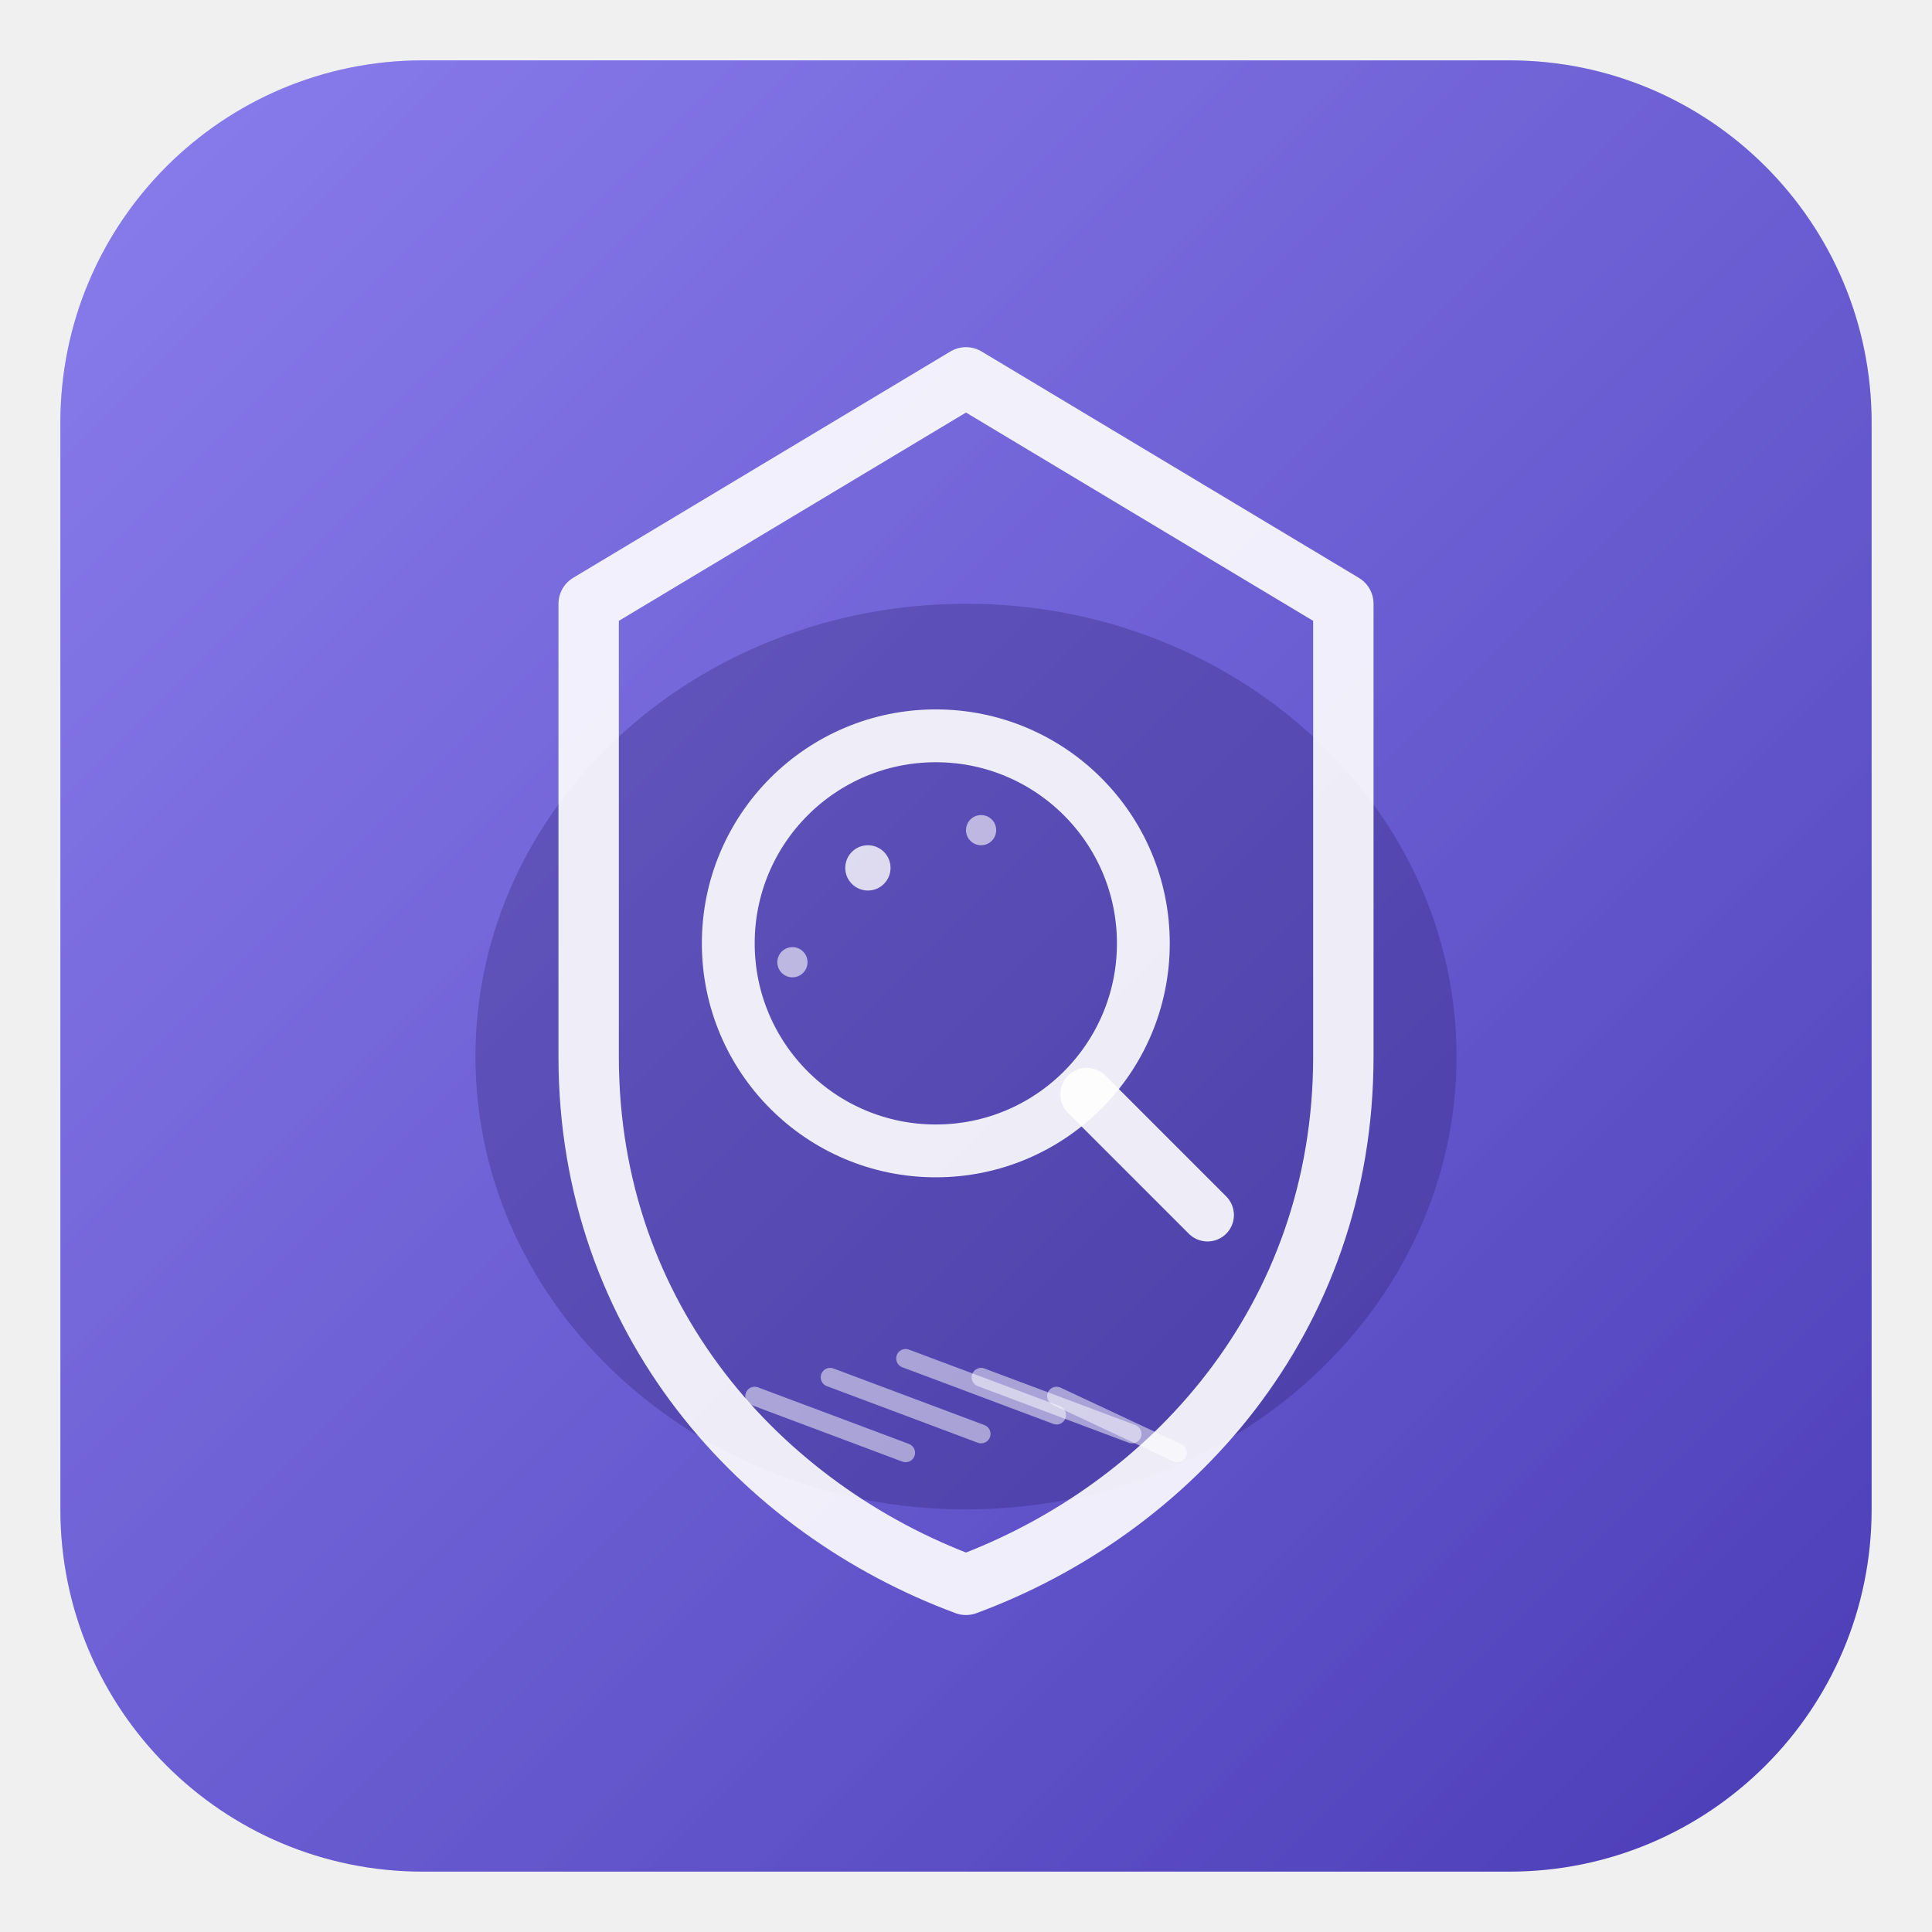
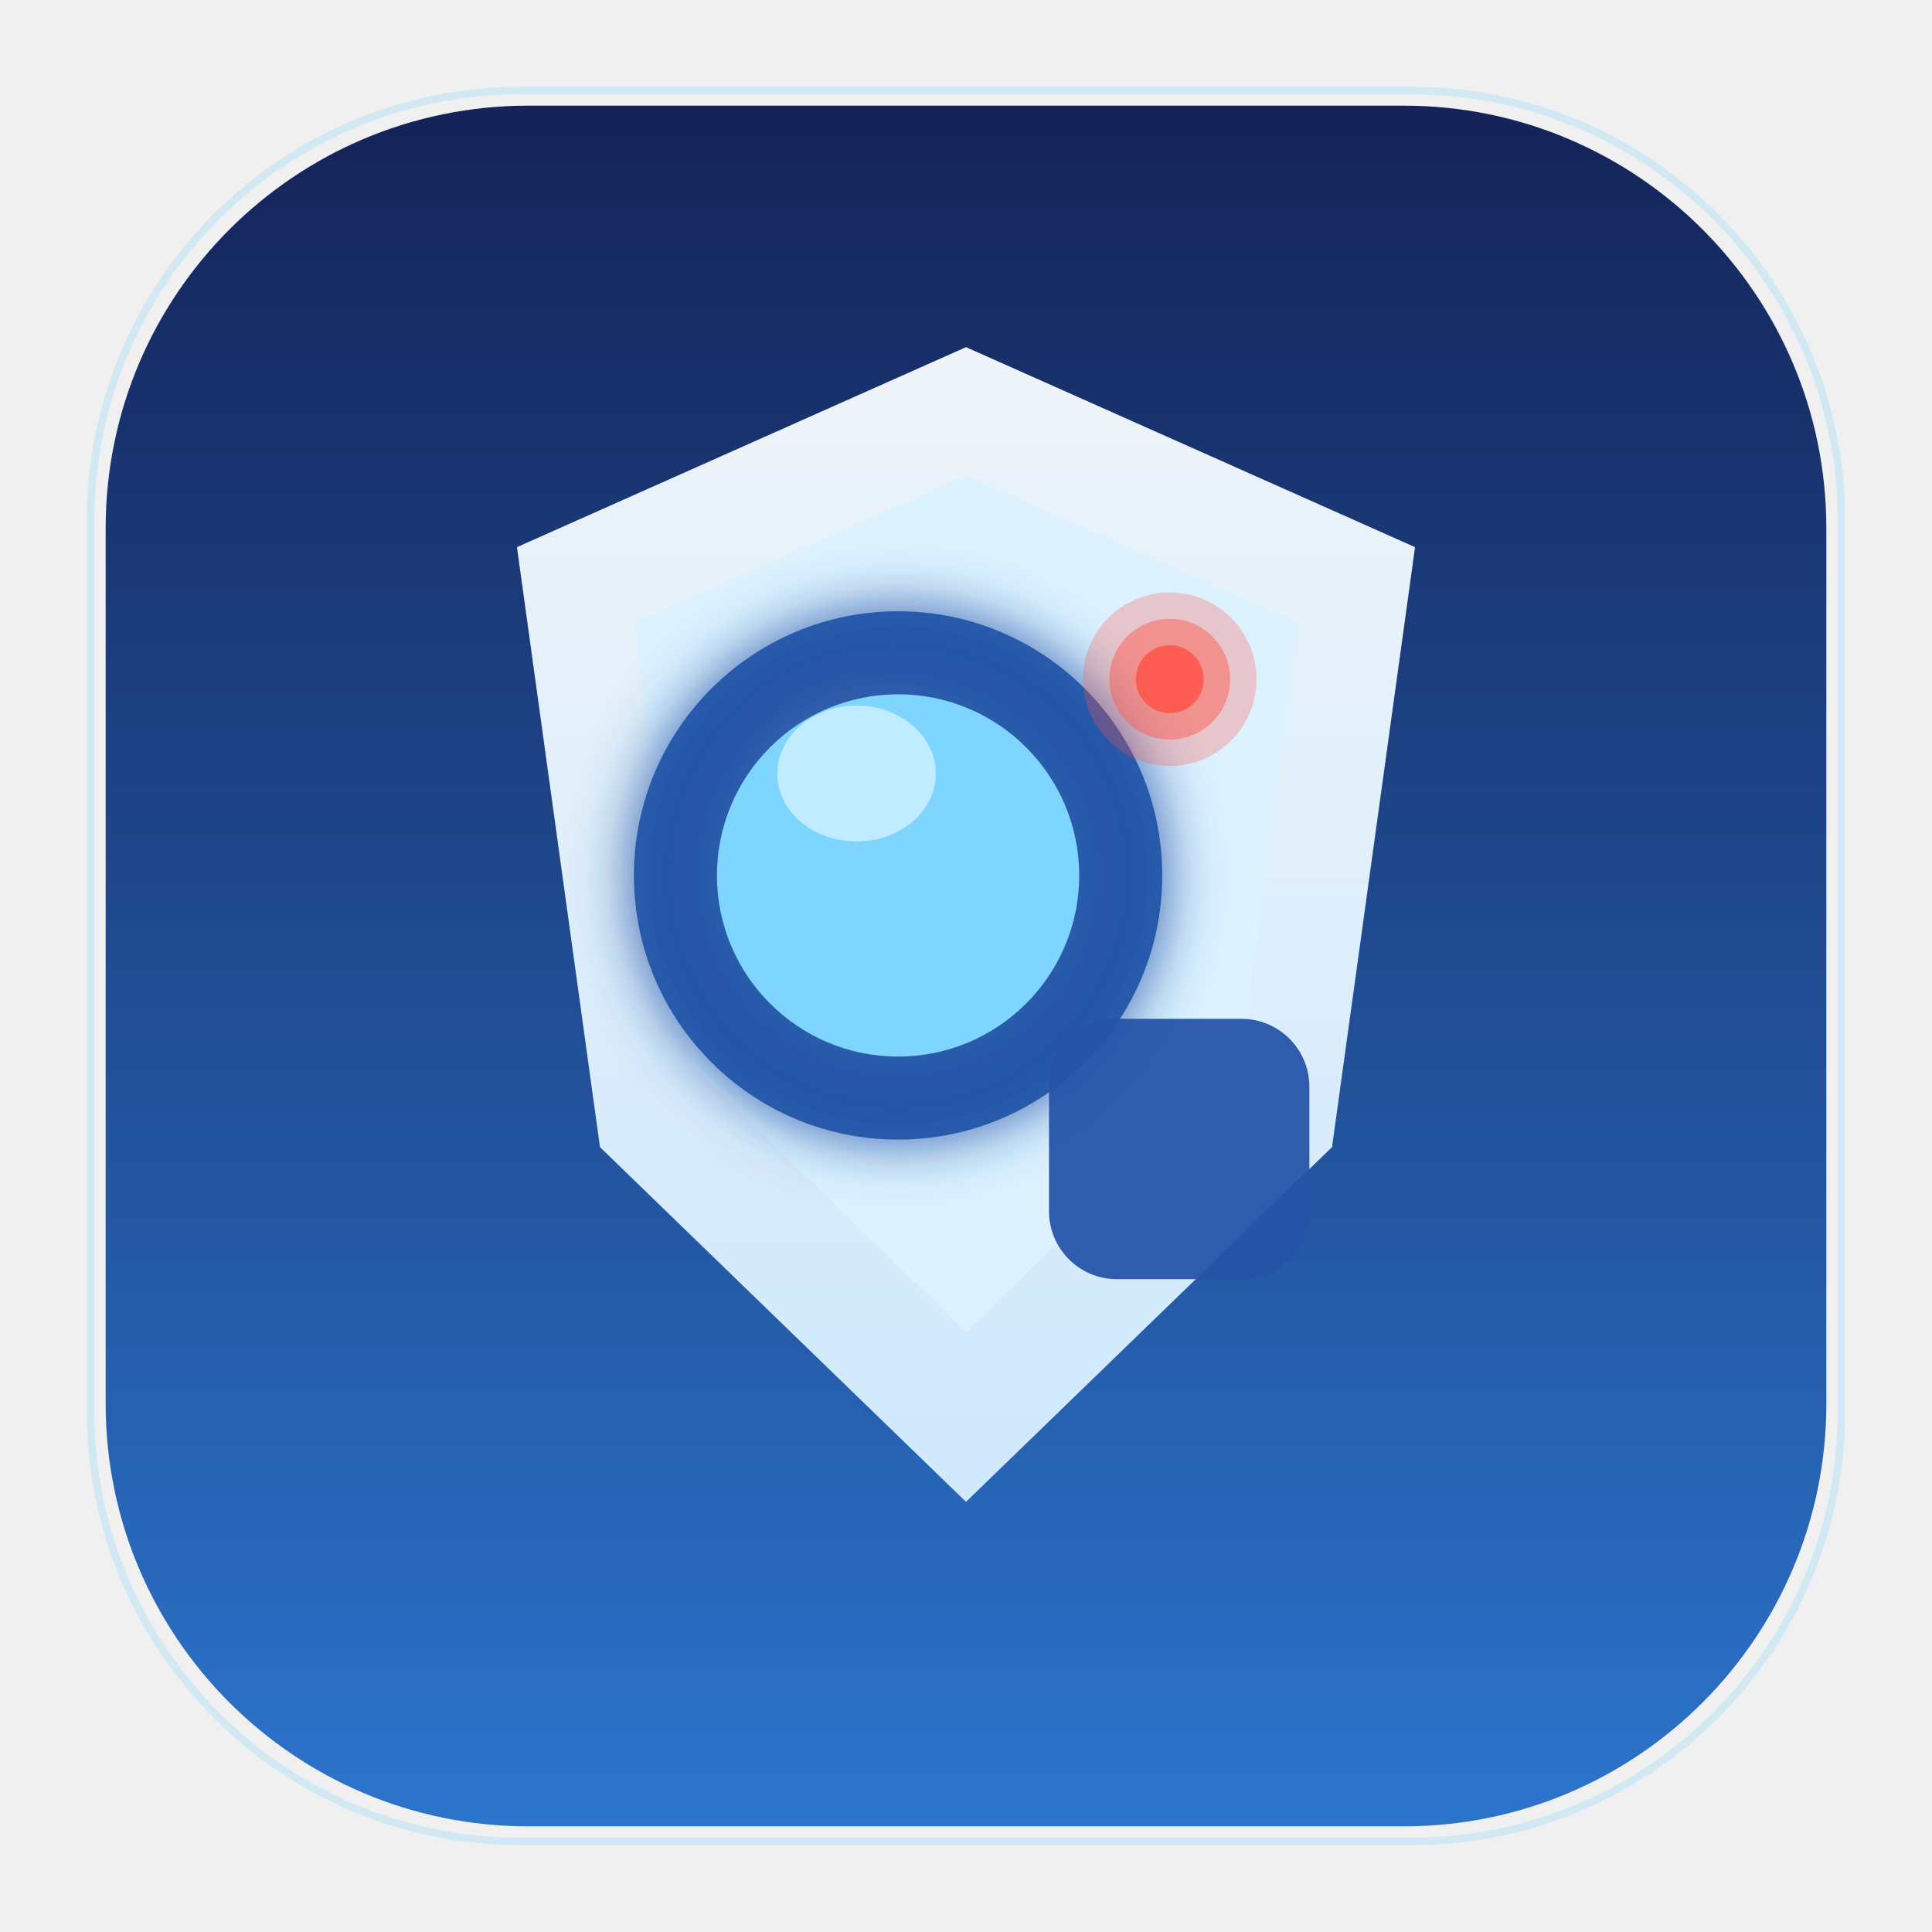
- <svg xmlns="http://www.w3.org/2000/svg" viewBox="0 0 512 512">
+ <svg xmlns="http://www.w3.org/2000/svg" width="512" height="512" viewBox="0 0 512 512" fill="none">
  <defs>
-     <linearGradient id="bg" x1="0%" y1="0%" x2="100%" y2="100%">
-       <stop offset="0%" style="stop-color:#6c5ce7" />
-       <stop offset="100%" style="stop-color:#4a3cb5" />
+     <linearGradient id="bg" x1="256" y1="28" x2="256" y2="484" gradientUnits="userSpaceOnUse">
+       <stop offset="0" stop-color="#142358" />
+       <stop offset="1" stop-color="#2C74CC" />
    </linearGradient>
-     <linearGradient id="shine" x1="0%" y1="0%" x2="100%" y2="100%">
-       <stop offset="0%" style="stop-color:#ffffff;stop-opacity:0.2" />
-       <stop offset="100%" style="stop-color:#ffffff;stop-opacity:0" />
+     <linearGradient id="shield" x1="256" y1="92" x2="256" y2="398" gradientUnits="userSpaceOnUse">
+       <stop offset="0" stop-color="#F7FCFF" stop-opacity="0.96" />
+       <stop offset="1" stop-color="#D6EEFF" stop-opacity="0.96" />
    </linearGradient>
+     <filter id="softGlow" x="-30%" y="-30%" width="160%" height="160%">
+       <feGaussianBlur stdDeviation="8" result="blur" />
+       <feMerge>
+         <feMergeNode in="blur" />
+         <feMergeNode in="SourceGraphic" />
+       </feMerge>
+     </filter>
  </defs>
-   <rect x="16" y="16" width="480" height="480" rx="96" ry="96" fill="url(#bg)" />
-   <rect x="16" y="16" width="480" height="480" rx="96" ry="96" fill="url(#shine)" />
-   <ellipse cx="256" cy="280" rx="130" ry="120" fill="#2d1f6b" opacity="0.3" />
-   <path d="M256 100 L356 160 L356 280 C356 350 310 400 256 420 C202 400 156 350 156 280 L156 160 Z" fill="none" stroke="white" stroke-width="16" stroke-linejoin="round" opacity="0.9" />
-   <circle cx="248" cy="250" r="55" fill="none" stroke="white" stroke-width="14" opacity="0.9" />
-   <line x1="288" y1="290" x2="320" y2="322" stroke="white" stroke-width="14" stroke-linecap="round" opacity="0.9" />
-   <circle cx="230" cy="230" r="6" fill="white" opacity="0.8" />
-   <circle cx="210" cy="255" r="4" fill="white" opacity="0.6" />
-   <circle cx="260" cy="220" r="4" fill="white" opacity="0.6" />
-   <line x1="200" y1="370" x2="240" y2="385" stroke="white" stroke-width="5" stroke-linecap="round" opacity="0.5" />
-   <line x1="220" y1="365" x2="260" y2="380" stroke="white" stroke-width="5" stroke-linecap="round" opacity="0.5" />
-   <line x1="240" y1="360" x2="280" y2="375" stroke="white" stroke-width="5" stroke-linecap="round" opacity="0.5" />
-   <line x1="260" y1="365" x2="300" y2="380" stroke="white" stroke-width="5" stroke-linecap="round" opacity="0.5" />
-   <line x1="280" y1="370" x2="312" y2="385" stroke="white" stroke-width="5" stroke-linecap="round" opacity="0.5" />
+   <rect x="28" y="28" width="456" height="456" rx="112" fill="url(#bg)" />
+   <rect x="24" y="24" width="464" height="464" rx="114" stroke="#7AD7FF" stroke-opacity="0.25" stroke-width="2" />
+   <path d="M256 92L375 145L353 304L256 398L159 304L137 145L256 92Z" fill="url(#shield)" />
+   <path d="M256 126L344 165L329 282L256 353L183 282L168 165L256 126Z" fill="#DDF3FF" fill-opacity="0.95" />
+   <g filter="url(#softGlow)">
+     <circle cx="238" cy="232" r="70" fill="#2553A8" fill-opacity="0.94" />
+     <circle cx="238" cy="232" r="48" fill="#7ED6FF" />
+     <ellipse cx="227" cy="205" rx="21" ry="18" fill="white" fill-opacity="0.52" />
+   </g>
+   <rect x="278" y="270" width="69" height="69" rx="18" fill="#2553A8" fill-opacity="0.94" />
+   <circle cx="310" cy="180" r="23" fill="#FF5548" fill-opacity="0.28" />
+   <circle cx="310" cy="180" r="16" fill="#FF5548" fill-opacity="0.46" />
+   <circle cx="310" cy="180" r="9" fill="#FF5548" fill-opacity="0.86" />
</svg>
